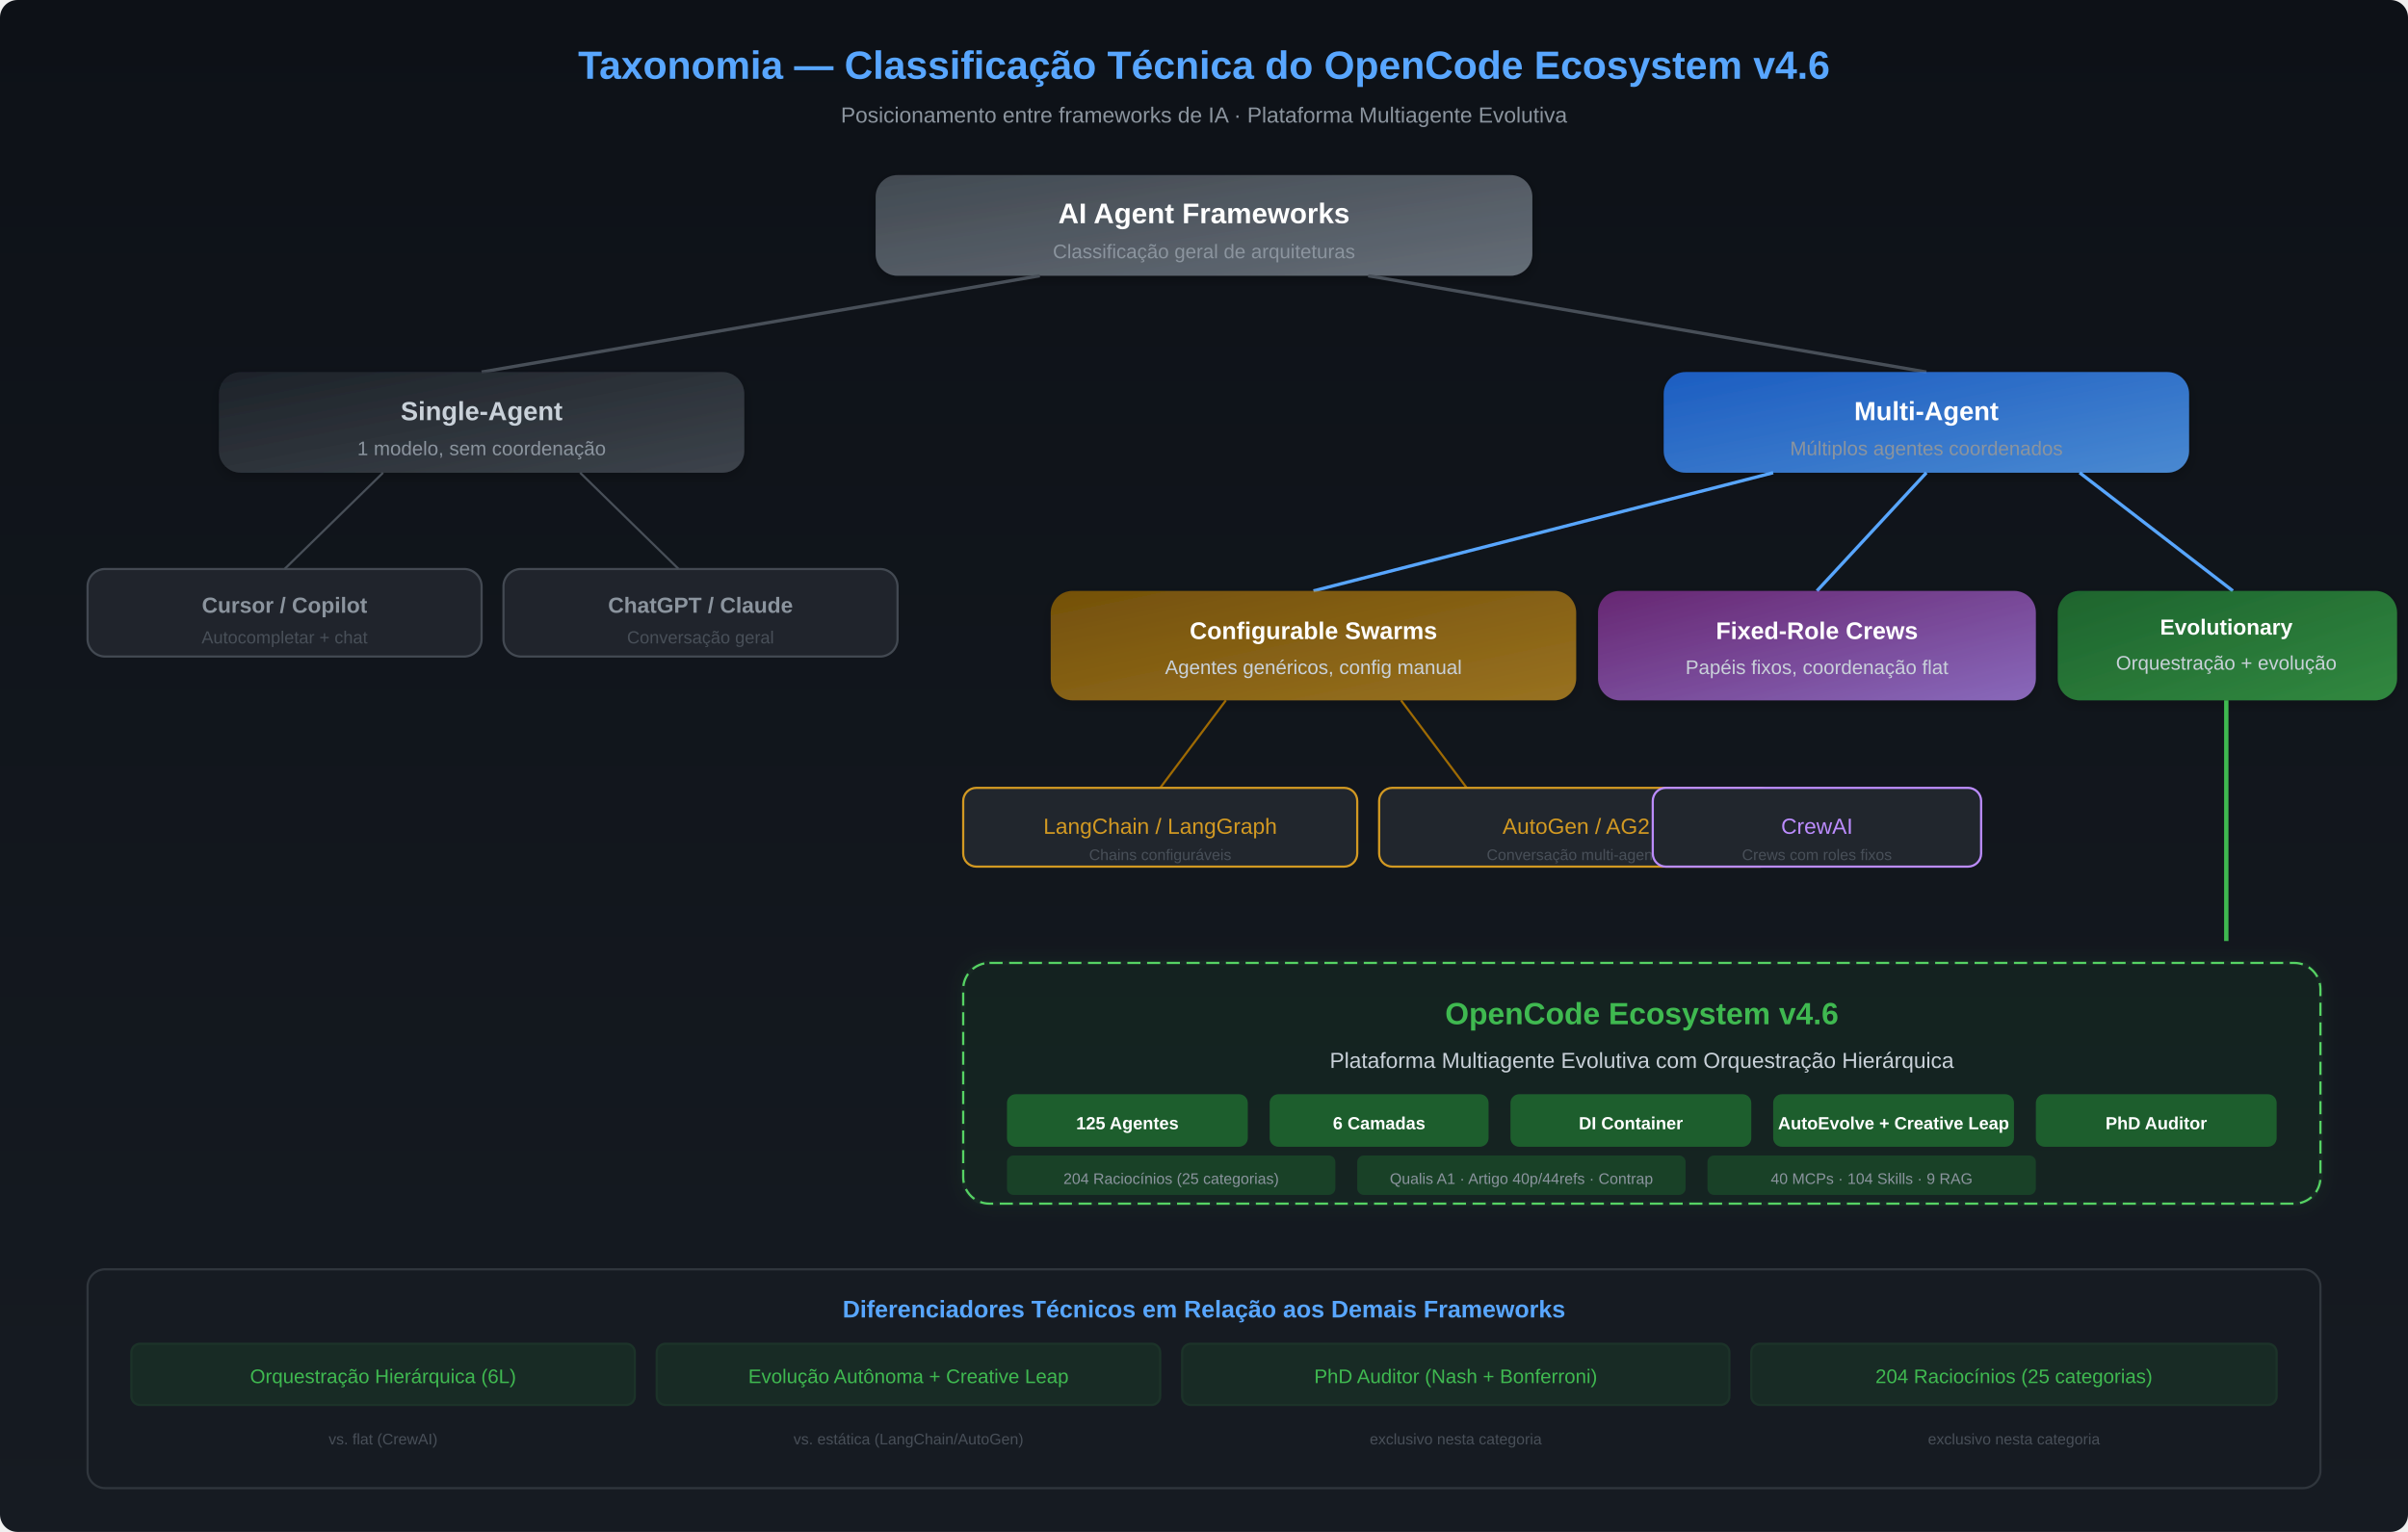
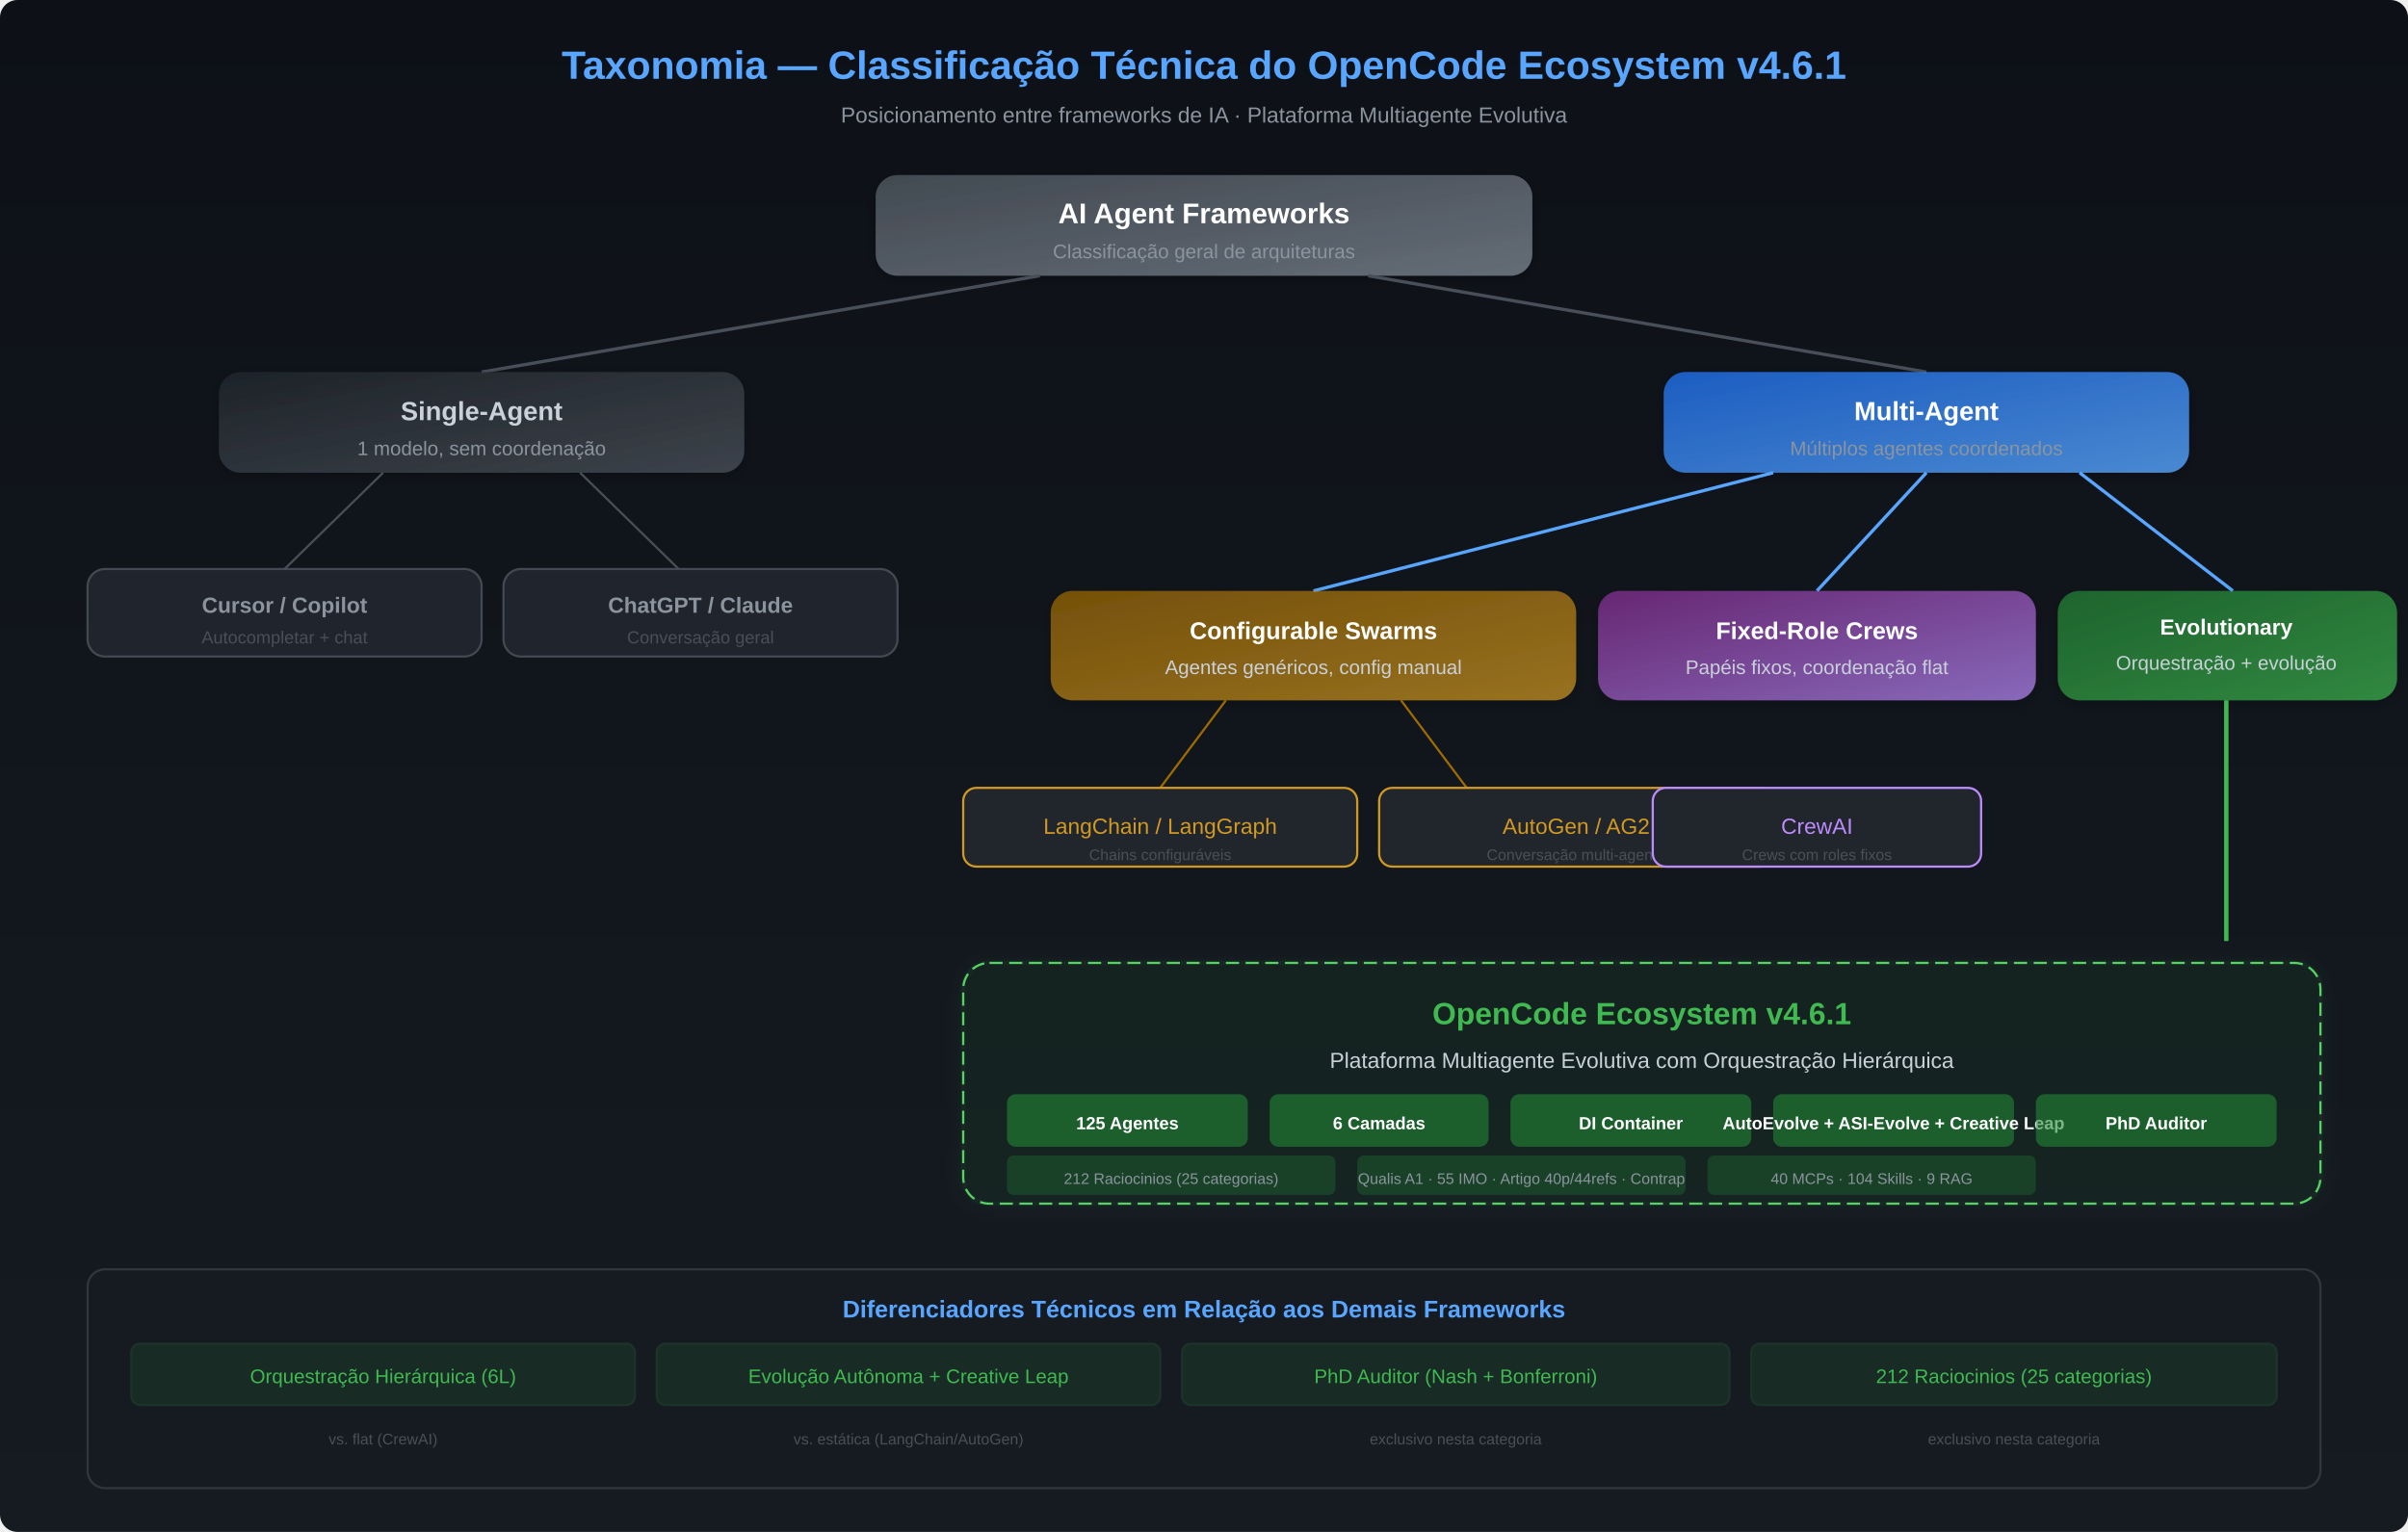
<svg xmlns="http://www.w3.org/2000/svg" viewBox="0 0 1100 700" font-family="Segoe UI, Arial, sans-serif">
  <defs>
    <linearGradient id="bg" x1="0" y1="0" x2="0" y2="1">
      <stop offset="0%" stop-color="#0d1117" />
      <stop offset="100%" stop-color="#161b22" />
    </linearGradient>
    <linearGradient id="root" x1="0" y1="0" x2="1" y2="1">
      <stop offset="0%" stop-color="#484f58" />
      <stop offset="100%" stop-color="#6e7681" />
    </linearGradient>
    <linearGradient id="single" x1="0" y1="0" x2="1" y2="1">
      <stop offset="0%" stop-color="#21262d" />
      <stop offset="100%" stop-color="#484f58" />
    </linearGradient>
    <linearGradient id="multi" x1="0" y1="0" x2="1" y2="1">
      <stop offset="0%" stop-color="#1f6feb" />
      <stop offset="100%" stop-color="#58a6ff" />
    </linearGradient>
    <linearGradient id="swarm" x1="0" y1="0" x2="1" y2="1">
      <stop offset="0%" stop-color="#9e6a03" />
      <stop offset="100%" stop-color="#d29922" />
    </linearGradient>
    <linearGradient id="crew" x1="0" y1="0" x2="1" y2="1">
      <stop offset="0%" stop-color="#8b2f97" />
      <stop offset="100%" stop-color="#bc8cff" />
    </linearGradient>
    <linearGradient id="evo" x1="0" y1="0" x2="1" y2="1">
      <stop offset="0%" stop-color="#238636" />
      <stop offset="100%" stop-color="#3fb950" />
    </linearGradient>
    <linearGradient id="highlight" x1="0" y1="0" x2="1" y2="1">
      <stop offset="0%" stop-color="#238636" />
      <stop offset="100%" stop-color="#56d364" />
    </linearGradient>
    <filter id="shadow">
      <feDropShadow dx="0" dy="2" stdDeviation="3" flood-opacity="0.3" />
    </filter>
    <filter id="glow">
      <feGaussianBlur stdDeviation="4" result="coloredBlur" />
      <feMerge>
        <feMergeNode in="coloredBlur" />
        <feMergeNode in="SourceGraphic" />
      </feMerge>
    </filter>
  </defs>
  <rect width="1100" height="700" fill="url(#bg)" rx="8" />
-   <text x="550" y="36" text-anchor="middle" fill="#58a6ff" font-size="18" font-weight="bold">Taxonomia — Classificação Técnica do OpenCode Ecosystem v4.6</text>
+   <text x="550" y="36" text-anchor="middle" fill="#58a6ff" font-size="18" font-weight="bold">Taxonomia — Classificação Técnica do OpenCode Ecosystem v4.6.1</text>
  <text x="550" y="56" text-anchor="middle" fill="#8b949e" font-size="10">Posicionamento entre frameworks de IA · Plataforma Multiagente Evolutiva</text>
  <rect x="400" y="80" width="300" height="46" rx="10" fill="url(#root)" opacity="0.9" filter="url(#shadow)" />
  <text x="550" y="102" text-anchor="middle" fill="#fff" font-size="13" font-weight="bold">AI Agent Frameworks</text>
  <text x="550" y="118" text-anchor="middle" fill="#8b949e" font-size="9">Classificação geral de arquiteturas</text>
  <line x1="475" y1="126" x2="220" y2="170" stroke="#484f58" stroke-width="1.5" />
  <line x1="625" y1="126" x2="880" y2="170" stroke="#484f58" stroke-width="1.5" />
  <rect x="100" y="170" width="240" height="46" rx="10" fill="url(#single)" opacity="0.8" filter="url(#shadow)" />
  <text x="220" y="192" text-anchor="middle" fill="#c9d1d9" font-size="12" font-weight="bold">Single-Agent</text>
  <text x="220" y="208" text-anchor="middle" fill="#8b949e" font-size="9">1 modelo, sem coordenação</text>
  <rect x="760" y="170" width="240" height="46" rx="10" fill="url(#multi)" opacity="0.8" filter="url(#shadow)" />
  <text x="880" y="192" text-anchor="middle" fill="#fff" font-size="12" font-weight="bold">Multi-Agent</text>
  <text x="880" y="208" text-anchor="middle" fill="#8b949e" font-size="9">Múltiplos agentes coordenados</text>
  <line x1="175" y1="216" x2="130" y2="260" stroke="#484f58" stroke-width="1" />
  <line x1="265" y1="216" x2="310" y2="260" stroke="#484f58" stroke-width="1" />
  <rect x="40" y="260" width="180" height="40" rx="8" fill="#21262d" opacity="0.9" stroke="#484f58" stroke-width="1" />
  <text x="130" y="280" text-anchor="middle" fill="#8b949e" font-size="10" font-weight="bold">Cursor / Copilot</text>
  <text x="130" y="294" text-anchor="middle" fill="#484f58" font-size="8">Autocompletar + chat</text>
  <rect x="230" y="260" width="180" height="40" rx="8" fill="#21262d" opacity="0.9" stroke="#484f58" stroke-width="1" />
  <text x="320" y="280" text-anchor="middle" fill="#8b949e" font-size="10" font-weight="bold">ChatGPT / Claude</text>
  <text x="320" y="294" text-anchor="middle" fill="#484f58" font-size="8">Conversação geral</text>
  <line x1="810" y1="216" x2="600" y2="270" stroke="#58a6ff" stroke-width="1.5" />
  <line x1="880" y1="216" x2="830" y2="270" stroke="#58a6ff" stroke-width="1.5" />
  <line x1="950" y1="216" x2="1020" y2="270" stroke="#58a6ff" stroke-width="1.5" />
  <rect x="480" y="270" width="240" height="50" rx="10" fill="url(#swarm)" opacity="0.7" filter="url(#shadow)" />
  <text x="600" y="292" text-anchor="middle" fill="#fff" font-size="11" font-weight="bold">Configurable Swarms</text>
  <text x="600" y="308" text-anchor="middle" fill="#c9d1d9" font-size="9">Agentes genéricos, config manual</text>
  <rect x="730" y="270" width="200" height="50" rx="10" fill="url(#crew)" opacity="0.7" filter="url(#shadow)" />
  <text x="830" y="292" text-anchor="middle" fill="#fff" font-size="11" font-weight="bold">Fixed-Role Crews</text>
  <text x="830" y="308" text-anchor="middle" fill="#c9d1d9" font-size="9">Papéis fixos, coordenação flat</text>
  <rect x="940" y="270" width="155" height="50" rx="10" fill="url(#evo)" opacity="0.7" filter="url(#shadow)" />
  <text x="1017" y="290" text-anchor="middle" fill="#fff" font-size="10" font-weight="bold">Evolutionary</text>
  <text x="1017" y="306" text-anchor="middle" fill="#c9d1d9" font-size="9">Orquestração + evolução</text>
  <line x1="560" y1="320" x2="530" y2="360" stroke="#9e6a03" stroke-width="1" />
  <line x1="640" y1="320" x2="670" y2="360" stroke="#9e6a03" stroke-width="1" />
  <rect x="440" y="360" width="180" height="36" rx="6" fill="#21262d" stroke="#d29922" stroke-width="1" />
  <text x="530" y="381" text-anchor="middle" fill="#d29922" font-size="10">LangChain / LangGraph</text>
  <text x="530" y="393" text-anchor="middle" fill="#484f58" font-size="7">Chains configuráveis</text>
  <rect x="630" y="360" width="180" height="36" rx="6" fill="#21262d" stroke="#d29922" stroke-width="1" />
  <text x="720" y="381" text-anchor="middle" fill="#d29922" font-size="10">AutoGen / AG2</text>
  <text x="720" y="393" text-anchor="middle" fill="#484f58" font-size="7">Conversação multi-agente</text>
  <rect x="755" y="360" width="150" height="36" rx="6" fill="#21262d" stroke="#bc8cff" stroke-width="1" />
  <text x="830" y="381" text-anchor="middle" fill="#bc8cff" font-size="10">CrewAI</text>
  <text x="830" y="393" text-anchor="middle" fill="#484f58" font-size="7">Crews com roles fixos</text>
  <line x1="1017" y1="320" x2="1017" y2="430" stroke="#3fb950" stroke-width="2" />
  <rect x="440" y="440" width="620" height="110" rx="12" fill="#238636" opacity="0.1" stroke="#3fb950" stroke-width="2" filter="url(#glow)" />
  <rect x="440" y="440" width="620" height="110" rx="12" fill="none" stroke="#56d364" stroke-width="1" stroke-dasharray="6,3" />
-   <text x="750" y="468" text-anchor="middle" fill="#3fb950" font-size="14" font-weight="bold">OpenCode Ecosystem v4.6</text>
+   <text x="750" y="468" text-anchor="middle" fill="#3fb950" font-size="14" font-weight="bold">OpenCode Ecosystem v4.6.1</text>
  <text x="750" y="488" text-anchor="middle" fill="#c9d1d9" font-size="10">Plataforma Multiagente Evolutiva com Orquestração Hierárquica</text>
  <rect x="460" y="500" width="110" height="24" rx="4" fill="#238636" opacity="0.6" />
  <text x="515" y="516" text-anchor="middle" fill="#fff" font-size="8" font-weight="bold">125 Agentes</text>
  <rect x="580" y="500" width="100" height="24" rx="4" fill="#238636" opacity="0.6" />
  <text x="630" y="516" text-anchor="middle" fill="#fff" font-size="8" font-weight="bold">6 Camadas</text>
  <rect x="690" y="500" width="110" height="24" rx="4" fill="#238636" opacity="0.6" />
  <text x="745" y="516" text-anchor="middle" fill="#fff" font-size="8" font-weight="bold">DI Container</text>
  <rect x="810" y="500" width="110" height="24" rx="4" fill="#238636" opacity="0.6" />
-   <text x="865" y="516" text-anchor="middle" fill="#fff" font-size="8" font-weight="bold">AutoEvolve + Creative Leap</text>
+   <text x="865" y="516" text-anchor="middle" fill="#fff" font-size="8" font-weight="bold">AutoEvolve + ASI-Evolve + Creative Leap</text>
  <rect x="930" y="500" width="110" height="24" rx="4" fill="#238636" opacity="0.6" />
  <text x="985" y="516" text-anchor="middle" fill="#fff" font-size="8" font-weight="bold">PhD Auditor</text>
  <rect x="460" y="528" width="150" height="18" rx="3" fill="#238636" opacity="0.3" />
-   <text x="535" y="541" text-anchor="middle" fill="#8b949e" font-size="7">204 Raciocínios (25 categorias)</text>
+   <text x="535" y="541" text-anchor="middle" fill="#8b949e" font-size="7">212 Raciocinios (25 categorias)</text>
  <rect x="620" y="528" width="150" height="18" rx="3" fill="#238636" opacity="0.3" />
-   <text x="695" y="541" text-anchor="middle" fill="#8b949e" font-size="7">Qualis A1 · Artigo 40p/44refs · Contrap</text>
+   <text x="695" y="541" text-anchor="middle" fill="#8b949e" font-size="7">Qualis A1 · 55 IMO · Artigo 40p/44refs · Contrap</text>
  <rect x="780" y="528" width="150" height="18" rx="3" fill="#238636" opacity="0.3" />
  <text x="855" y="541" text-anchor="middle" fill="#8b949e" font-size="7">40 MCPs · 104 Skills · 9 RAG</text>
  <rect x="40" y="580" width="1020" height="100" rx="8" fill="#161b22" stroke="#30363d" stroke-width="1" />
  <text x="550" y="602" text-anchor="middle" fill="#58a6ff" font-size="11" font-weight="bold">Diferenciadores Técnicos em Relação aos Demais Frameworks</text>
  <rect x="60" y="614" width="230" height="28" rx="4" fill="#238636" opacity="0.15" stroke="#3fb950" stroke-width="1" />
  <text x="175" y="632" text-anchor="middle" fill="#3fb950" font-size="9">Orquestração Hierárquica (6L)</text>
  <rect x="300" y="614" width="230" height="28" rx="4" fill="#238636" opacity="0.15" stroke="#3fb950" stroke-width="1" />
  <text x="415" y="632" text-anchor="middle" fill="#3fb950" font-size="9">Evolução Autônoma + Creative Leap</text>
  <rect x="540" y="614" width="250" height="28" rx="4" fill="#238636" opacity="0.15" stroke="#3fb950" stroke-width="1" />
  <text x="665" y="632" text-anchor="middle" fill="#3fb950" font-size="9">PhD Auditor (Nash + Bonferroni)</text>
  <rect x="800" y="614" width="240" height="28" rx="4" fill="#238636" opacity="0.15" stroke="#3fb950" stroke-width="1" />
-   <text x="920" y="632" text-anchor="middle" fill="#3fb950" font-size="9">204 Raciocínios (25 categorias)</text>
+   <text x="920" y="632" text-anchor="middle" fill="#3fb950" font-size="9">212 Raciocinios (25 categorias)</text>
  <text x="175" y="660" text-anchor="middle" fill="#484f58" font-size="7">vs. flat (CrewAI)</text>
  <text x="415" y="660" text-anchor="middle" fill="#484f58" font-size="7">vs. estática (LangChain/AutoGen)</text>
  <text x="665" y="660" text-anchor="middle" fill="#484f58" font-size="7">exclusivo nesta categoria</text>
  <text x="920" y="660" text-anchor="middle" fill="#484f58" font-size="7">exclusivo nesta categoria</text>
</svg>
